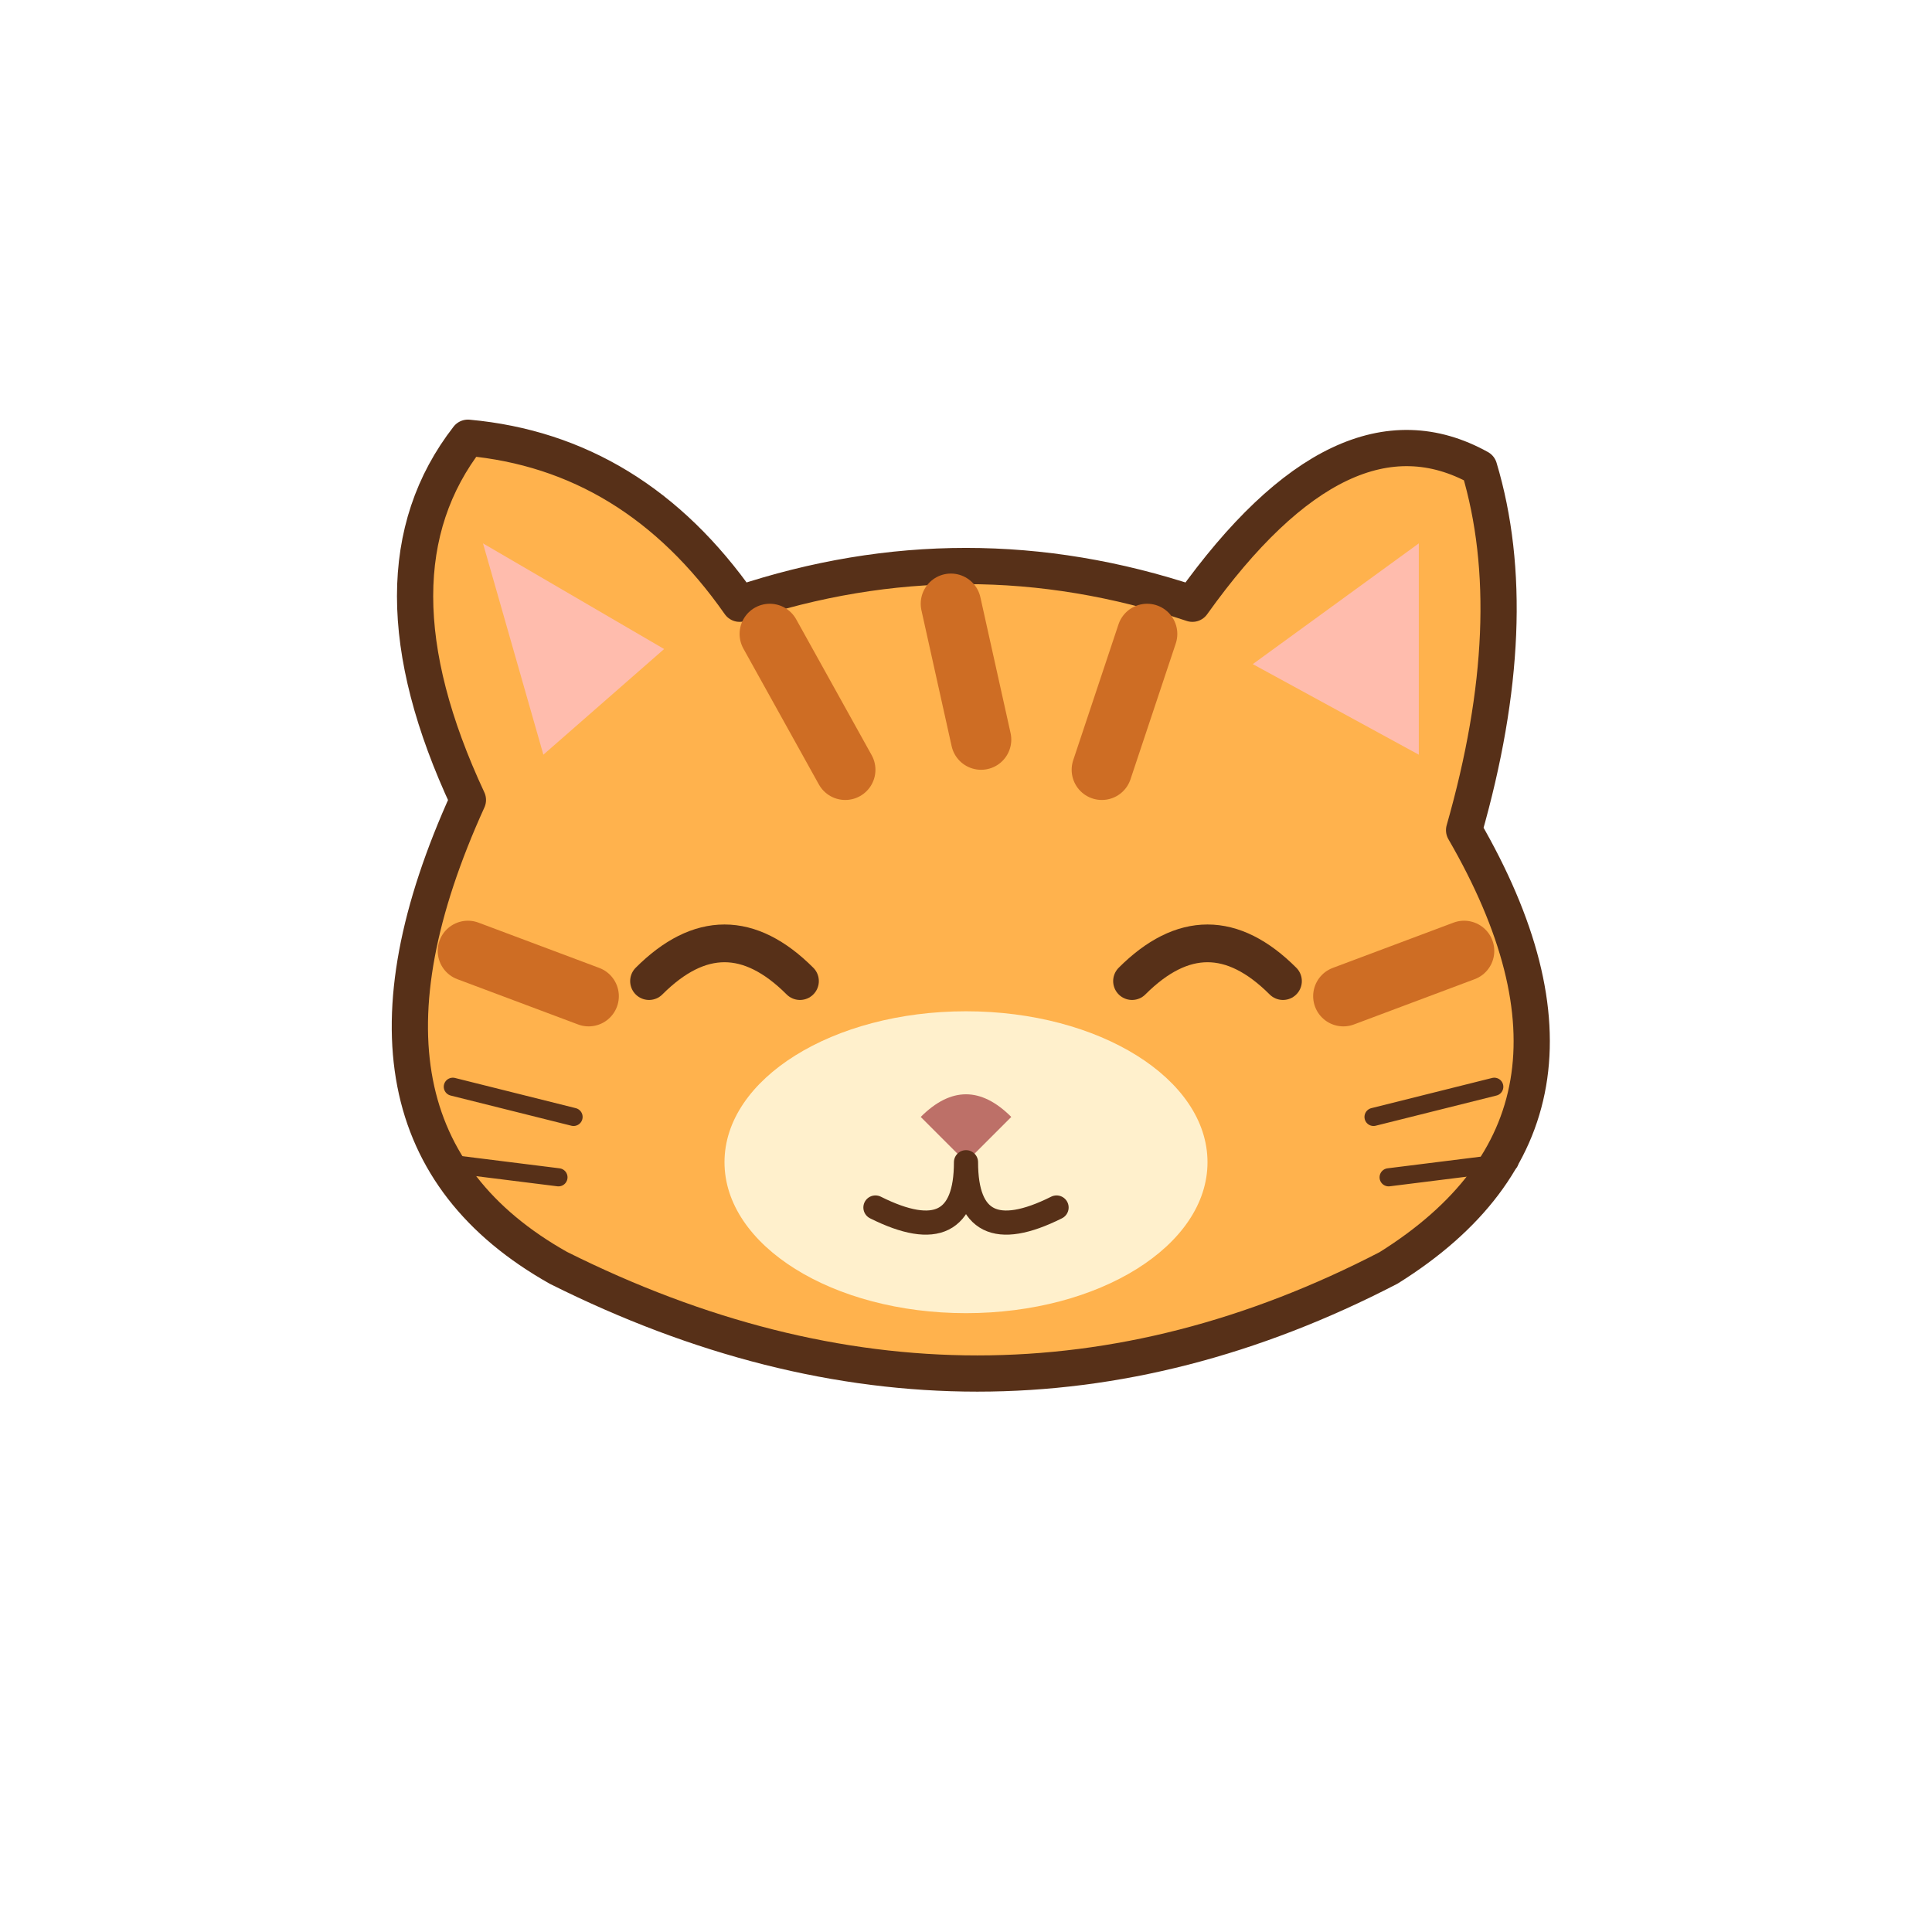
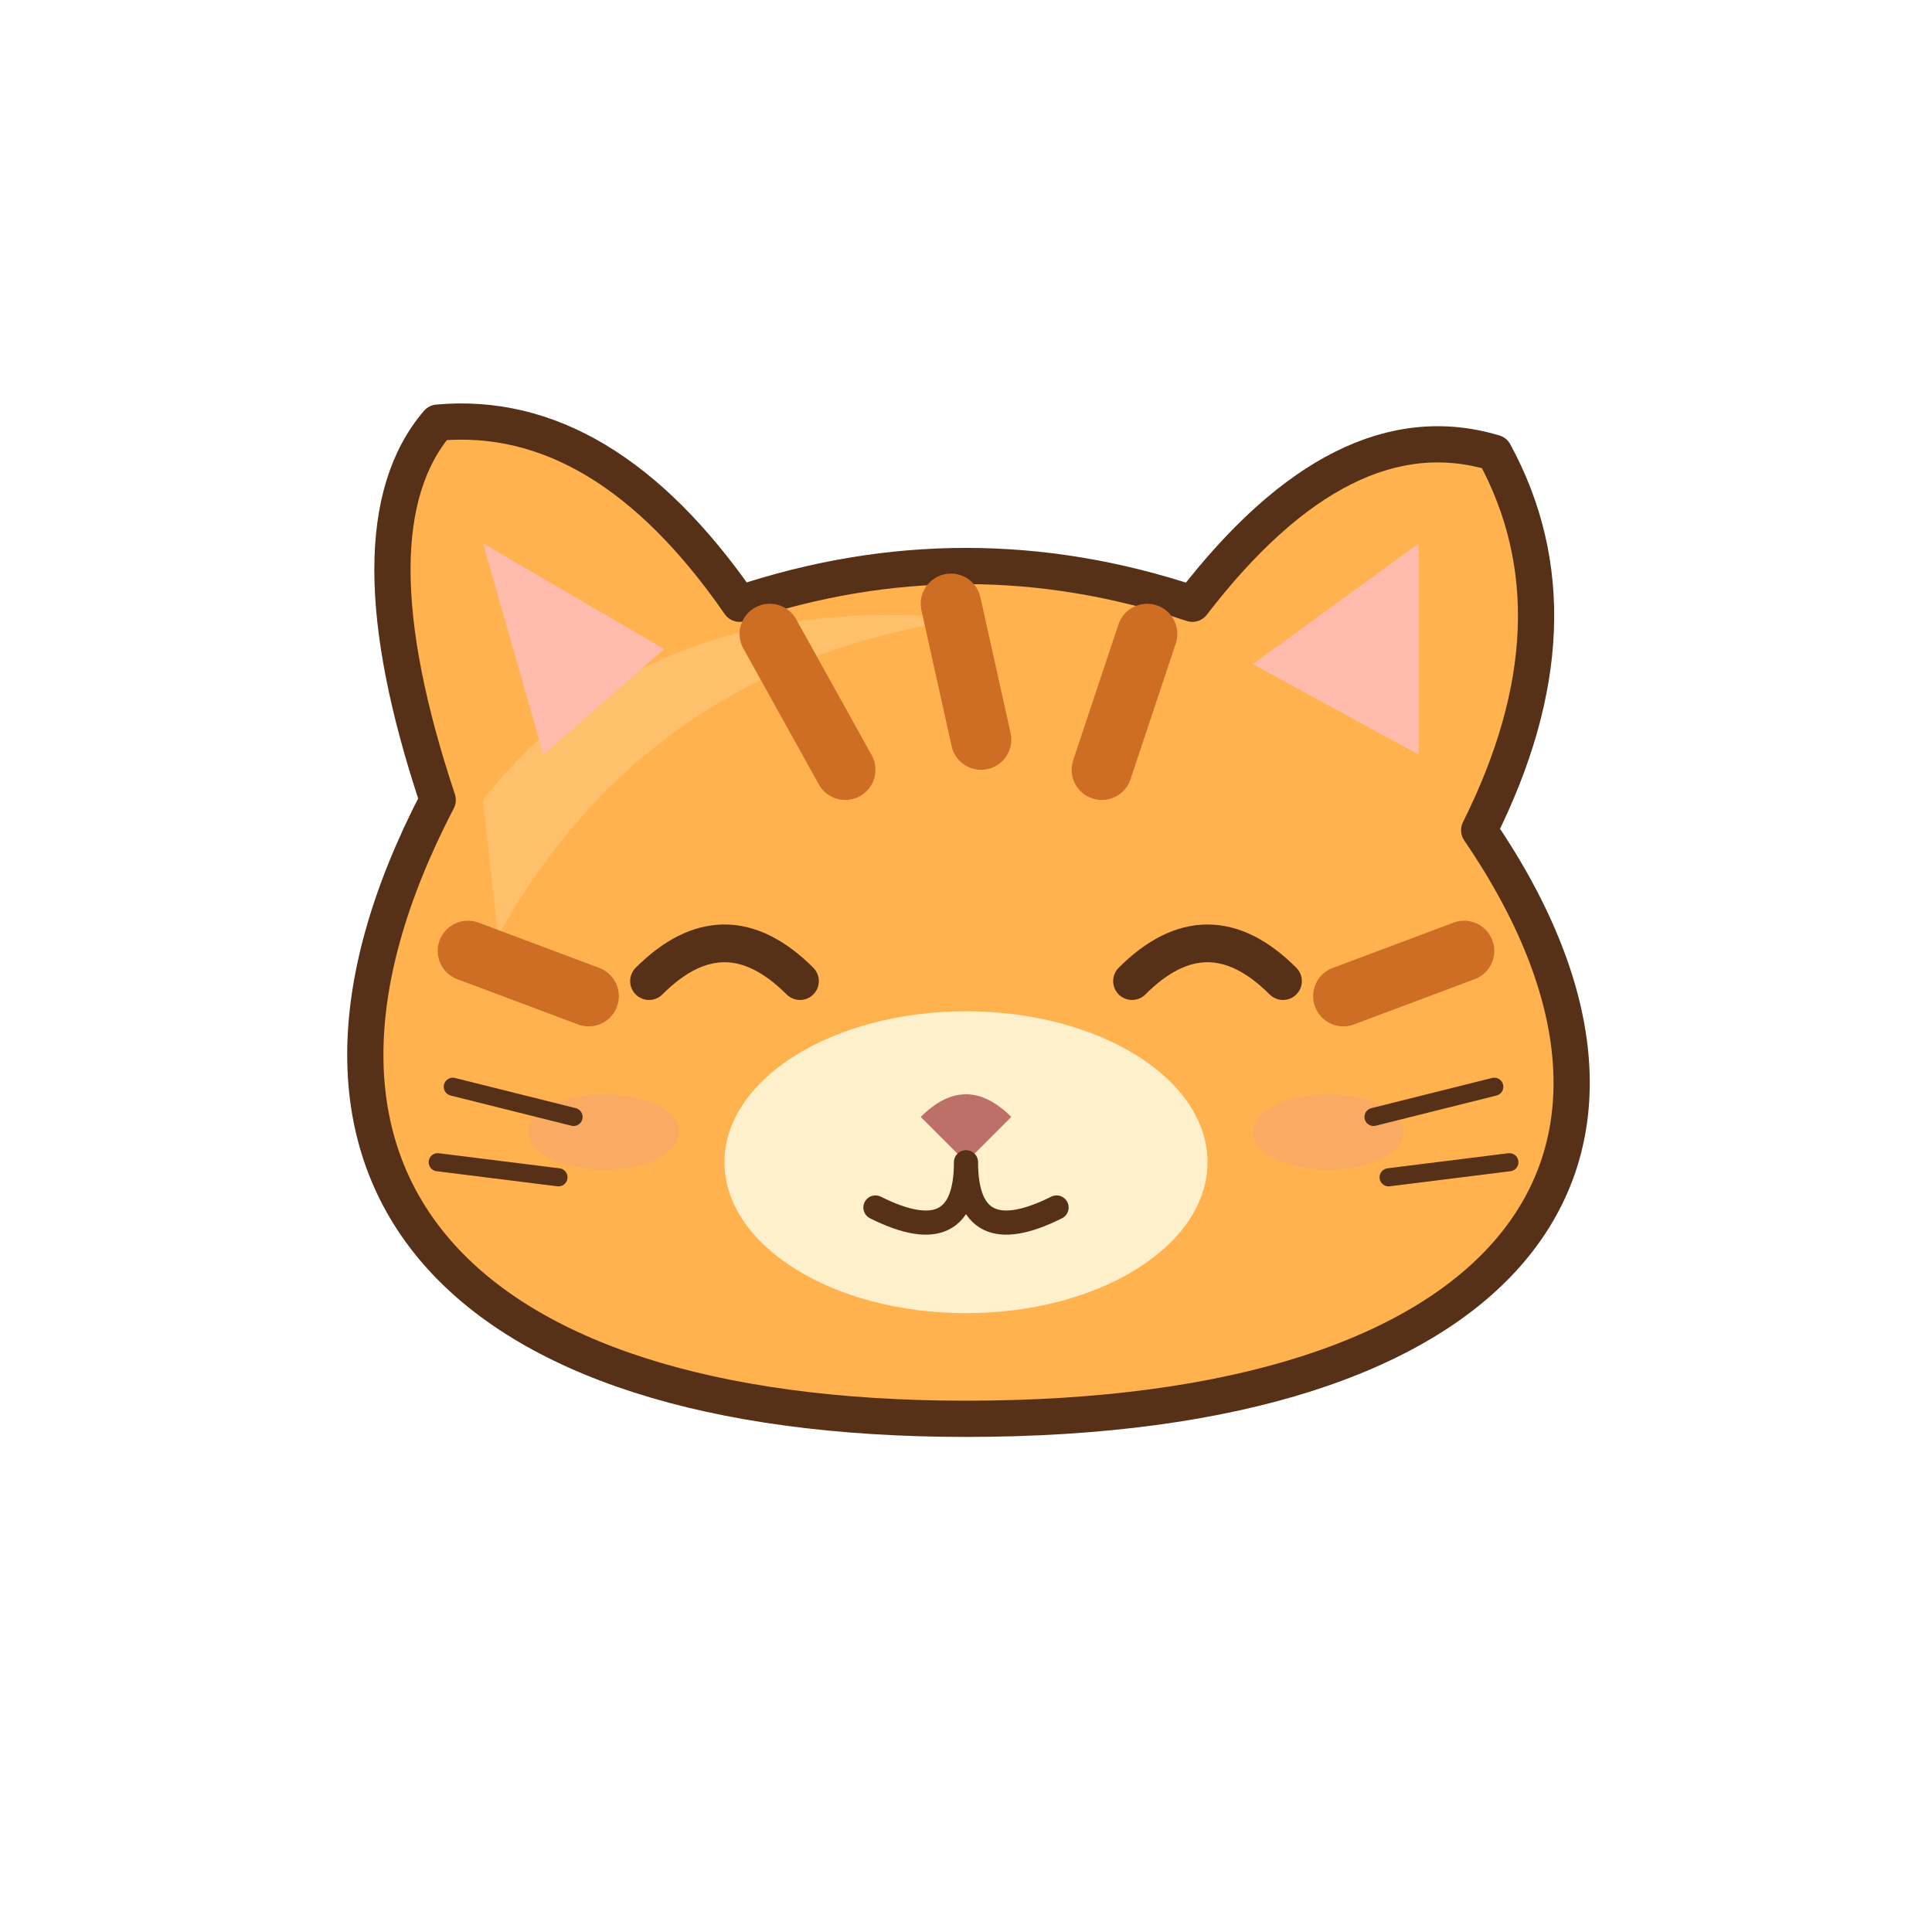
<svg xmlns="http://www.w3.org/2000/svg" width="128" height="128" viewBox="0 0 128 128">
  <g stroke-linecap="round" stroke-linejoin="round">
-     <path d="M31 53 Q24 38 31 29 Q42 30 49 40 Q64 35 79 40 Q89 26 98 31 Q101 41 97 55 Q108 74 92 84 Q65 98 37 84 Q21 75 31 53 Z" fill="#FFB24D" stroke="#573018" stroke-width="2.4" />
+     <path d="M29 53 Q23 35 29 28 Q40 27 49 40 Q64 35 79 40 Q89 27 99 30 Q105 41 98 55 C113 77 100 94 64 94 C30 94 16 78 29 53 Z" fill="#FFB24D" stroke="#573018" stroke-width="2.4" />
+     <g opacity="0.2">
+       <path d="M32 53 Q43 39 64 41 Q43 44 33 62 Z" fill="#FFF9E3" stroke="none" stroke-width="2.4" />
+     </g>
    <path d="M32 36 L36 50 L44 43 Z" fill="#FFBCAD" stroke="none" stroke-width="2.4" />
    <path d="M94 36 L83 44 L94 50 Z" fill="#FFBCAD" stroke="none" stroke-width="2.4" />
    <path d="M51 42 L56 51 M63 40 L65 49 M76 42 L73 51 M31 63 L39 66 M97 63 L89 66" fill="none" stroke="#CE6D24" stroke-width="4" />
    <ellipse cx="64" cy="77" rx="16" ry="10" fill="#FFF0CC" stroke="none" stroke-width="2.4" />
+     <g opacity="0.35">
+       <ellipse cx="40" cy="75" rx="5" ry="2.5" fill="#F29D8B" stroke="none" stroke-width="2.4" />
+       <ellipse cx="88" cy="75" rx="5" ry="2.5" fill="#F29D8B" stroke="none" stroke-width="2.4" />
+     </g>
    <path d="M43 65 Q48 60 53 65" fill="none" stroke="#573018" stroke-width="2.5" />
    <path d="M75 65 Q80 60 85 65" fill="none" stroke="#573018" stroke-width="2.5" />
    <path d="M61 74 Q64 71 67 74 L64 77 Z" fill="#BD7068" stroke="none" stroke-width="2.4" />
    <path d="M64 77 Q64 83 58 80 M64 77 Q64 83 70 80" fill="none" stroke="#573018" stroke-width="1.6" />
    <path d="M30 72 L38 74 M29 77 L37 78 M91 74 L99 72 M92 78 L100 77" fill="none" stroke="#573018" stroke-width="1.2" />
  </g>
</svg>
